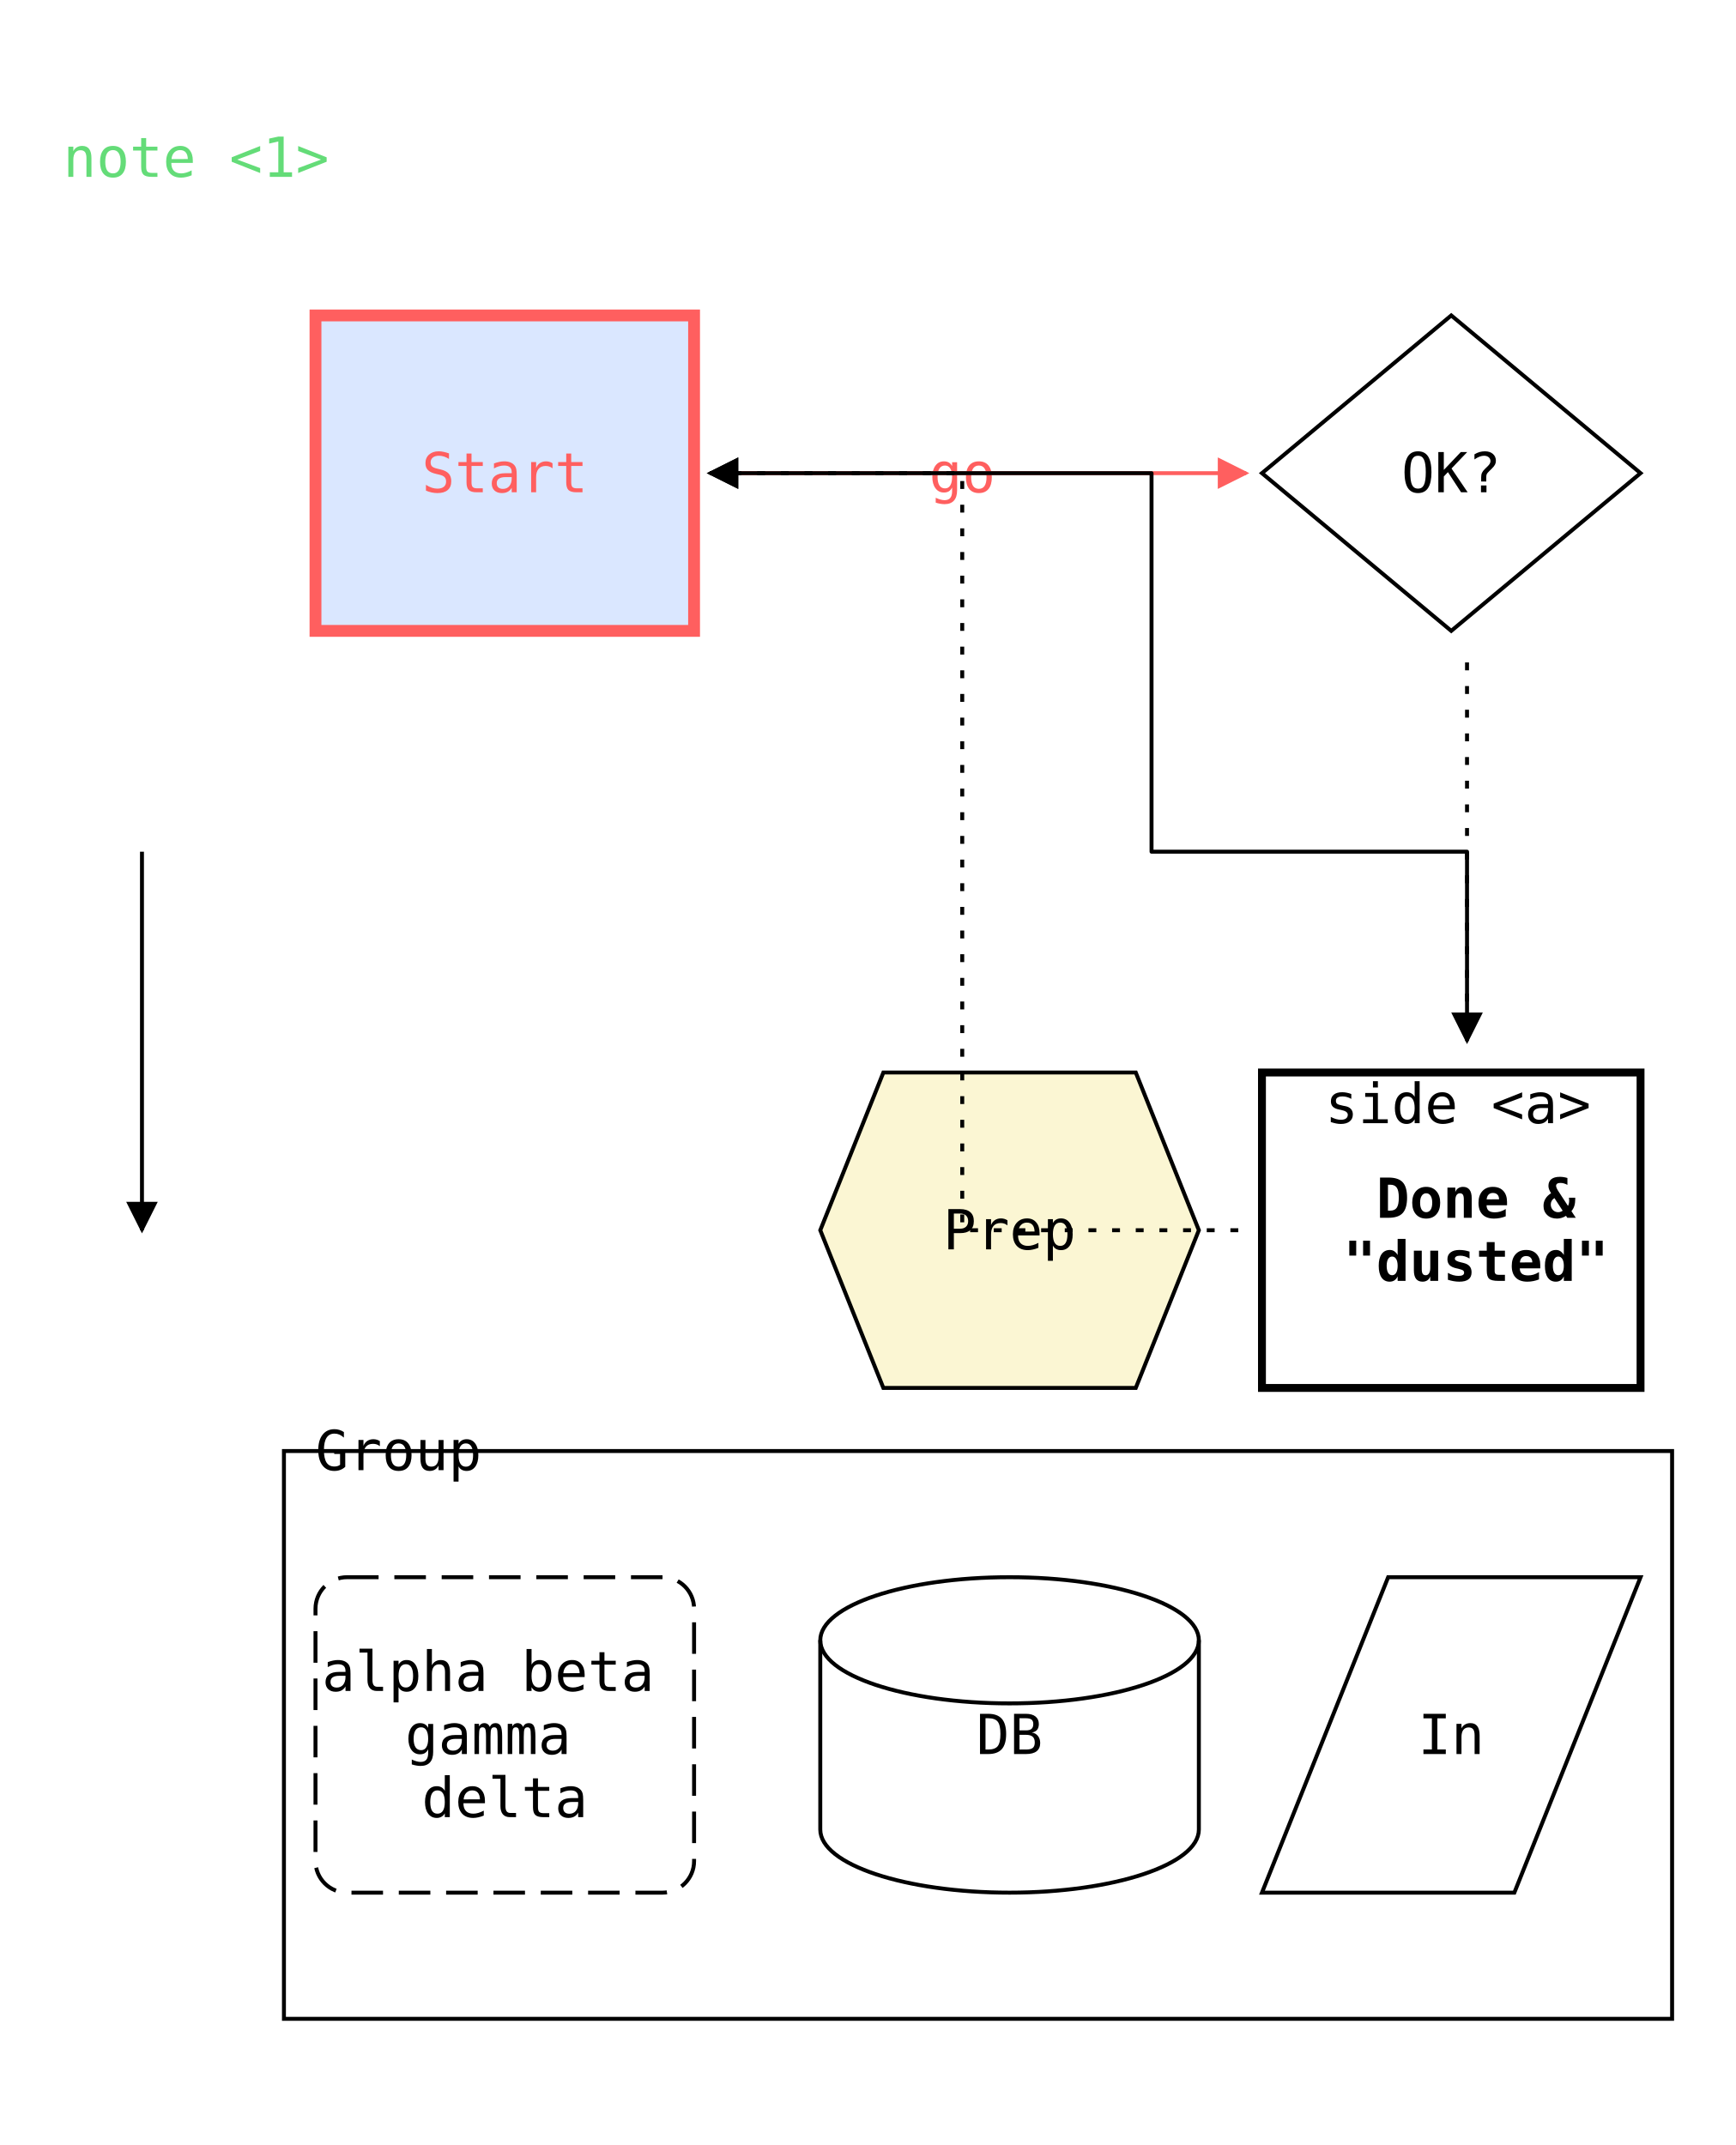
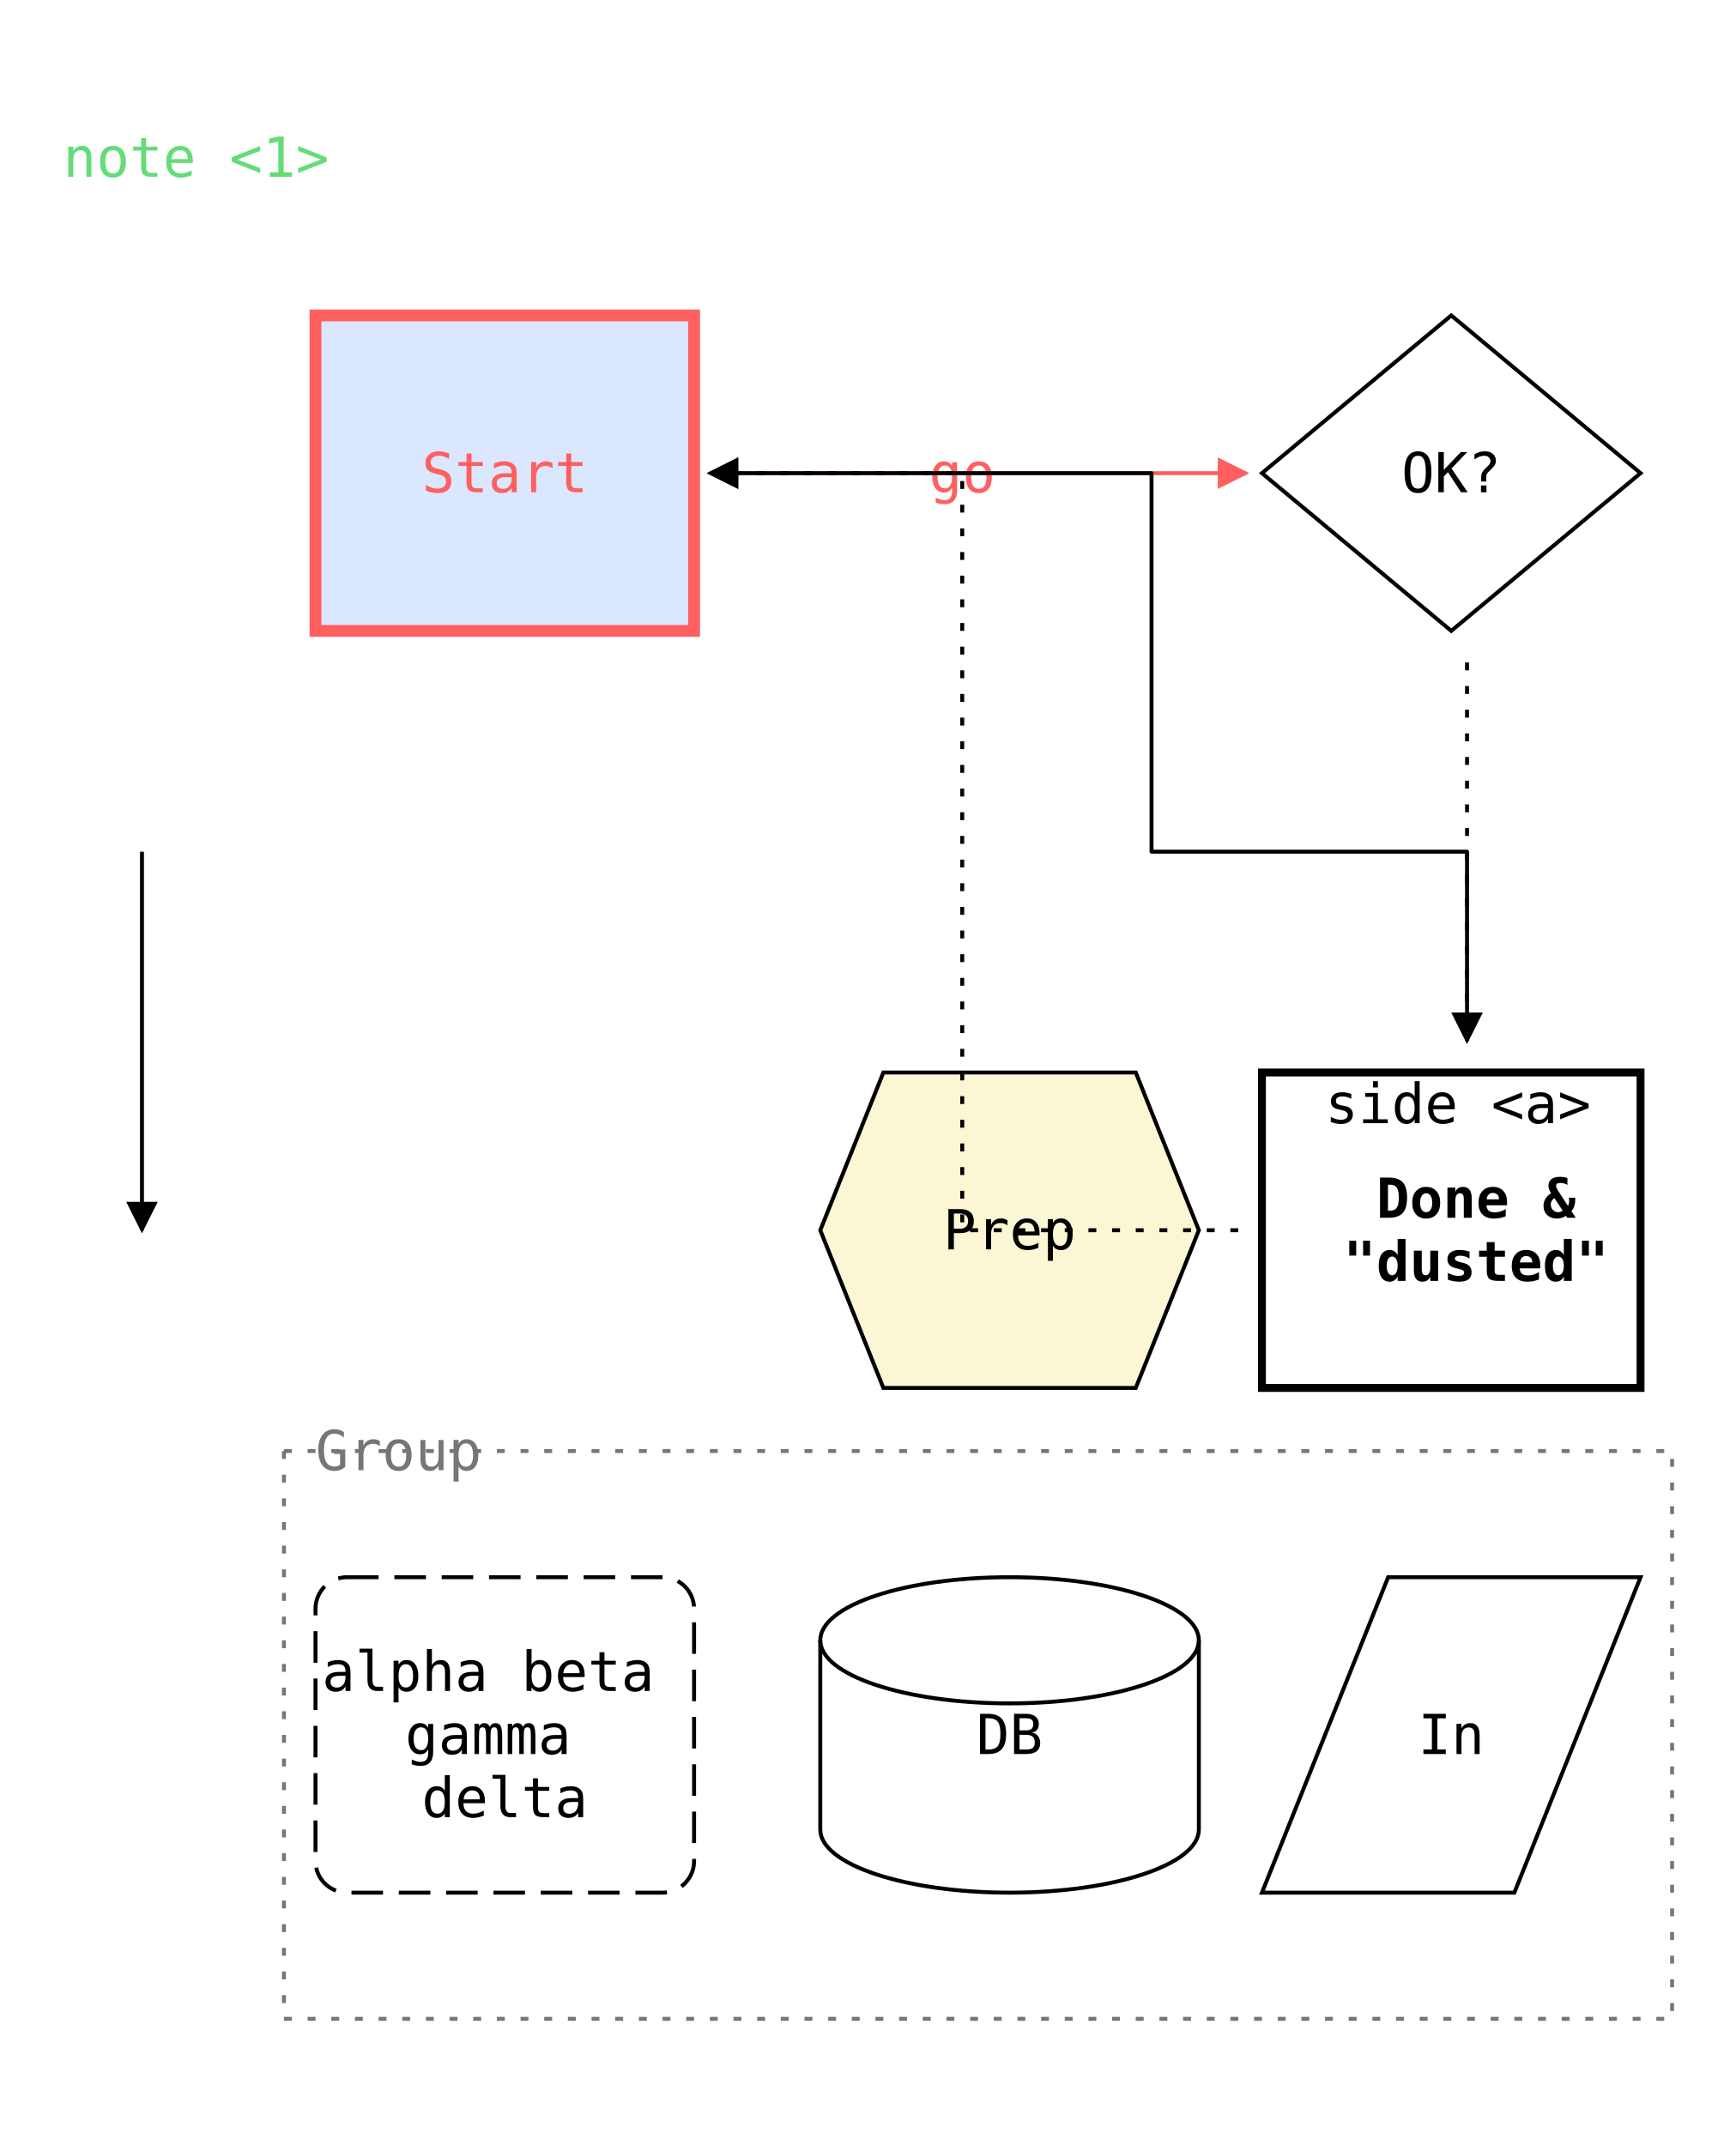
<svg xmlns="http://www.w3.org/2000/svg" viewBox="-80 -80 440 544" width="440" height="544" font-family="monospace" font-size="14">
  <defs>
    <marker id="arrow" viewBox="0 0 10 10" refX="9" refY="5" markerWidth="8" markerHeight="8" orient="auto-start-reverse">
      <path d="M0 0 L10 5 L0 10 z" fill="context-stroke" />
    </marker>
  </defs>
  <a href="https://example.com/a?x=1&amp;y=2">
    <rect x="0" y="0" width="96" height="80" fill="#6ea0ff" fill-opacity="0.25" stroke="#ff5f5f" stroke-width="3" />
    <text x="48" y="40" text-anchor="middle" dominant-baseline="central" fill="#ff5f5f">Start</text>
  </a>
  <polygon points="288,0 336,40 288,80 240,40" fill="none" stroke="black" />
  <text x="288" y="40" text-anchor="middle" dominant-baseline="central">OK?</text>
  <rect x="240" y="192" width="96" height="80" fill="none" stroke="black" stroke-width="2" />
  <text x="328" y="224" text-anchor="end" dominant-baseline="central" font-weight="bold">
    <tspan x="328" dy="0">Done &amp;</tspan>
    <tspan x="328" dy="16">"dusted"</tspan>
  </text>
  <text x="256" y="200" text-anchor="start" dominant-baseline="central">side &lt;a&gt;</text>
  <rect x="0" y="320" width="96" height="80" rx="8" fill="none" stroke="black" stroke-dasharray="8 4" />
  <text x="48" y="344" text-anchor="middle" dominant-baseline="central">
    <tspan x="48" dy="0">alpha beta</tspan>
    <tspan x="48" dy="16">gamma</tspan>
    <tspan x="48" dy="16">delta</tspan>
  </text>
  <path d="M 128,336 A 48 16 0 0 1 224,336 V 384 A 48 16 0 0 1 128,384 Z" fill="none" stroke="black" />
  <path d="M 128,336 A 48 16 0 0 0 224,336" fill="none" stroke="black" />
  <text x="176" y="360" text-anchor="middle" dominant-baseline="central">DB</text>
  <polygon points="272,320 336,320 304,400 240,400" fill="none" stroke="black" />
  <text x="288" y="360" text-anchor="middle" dominant-baseline="central">In</text>
  <polygon points="144,192 208,192 224,232 208,272 144,272 128,232" fill="#f0dc50" fill-opacity="0.25" stroke="black" />
  <text x="176" y="232" text-anchor="middle" dominant-baseline="central">Prep</text>
  <text x="-64" y="-40" text-anchor="start" dominant-baseline="central" fill="#64dc78">note &lt;1&gt;</text>
  <path d="M100 40 L236 40" fill="none" stroke="#ff5f5f" stroke-linejoin="round" marker-end="url(#arrow)" />
  <text x="164" y="40" text-anchor="middle" dominant-baseline="central" fill="#ff5f5f">go</text>
  <path d="M292 88 L292 184" fill="none" stroke="black" stroke-dasharray="2 4" stroke-linejoin="round" />
  <path d="M-44 136 L-44 232" fill="none" stroke="black" stroke-linejoin="round" marker-end="url(#arrow)" />
  <path d="M100 40 L164 40 L164 232 L236 232" fill="none" stroke="black" stroke-dasharray="2 4" stroke-linejoin="round" marker-start="url(#arrow)" />
  <path d="M292 184 L292 136 L212 136 L212 40 L100 40" fill="none" stroke="black" stroke-linejoin="round" marker-start="url(#arrow)" marker-end="url(#arrow)" />
-   <rect x="-8" y="288" width="352" height="144" fill="none" stroke="black" />
-   <text x="0" y="288" text-anchor="start" dominant-baseline="central">Group</text>
+   <rect x="-8" y="288" width="352" height="144" fill="none" stroke="#767676" stroke-dasharray="2 4" />
+   <text x="0" y="288" text-anchor="start" dominant-baseline="central" fill="#767676">Group</text>
</svg>
